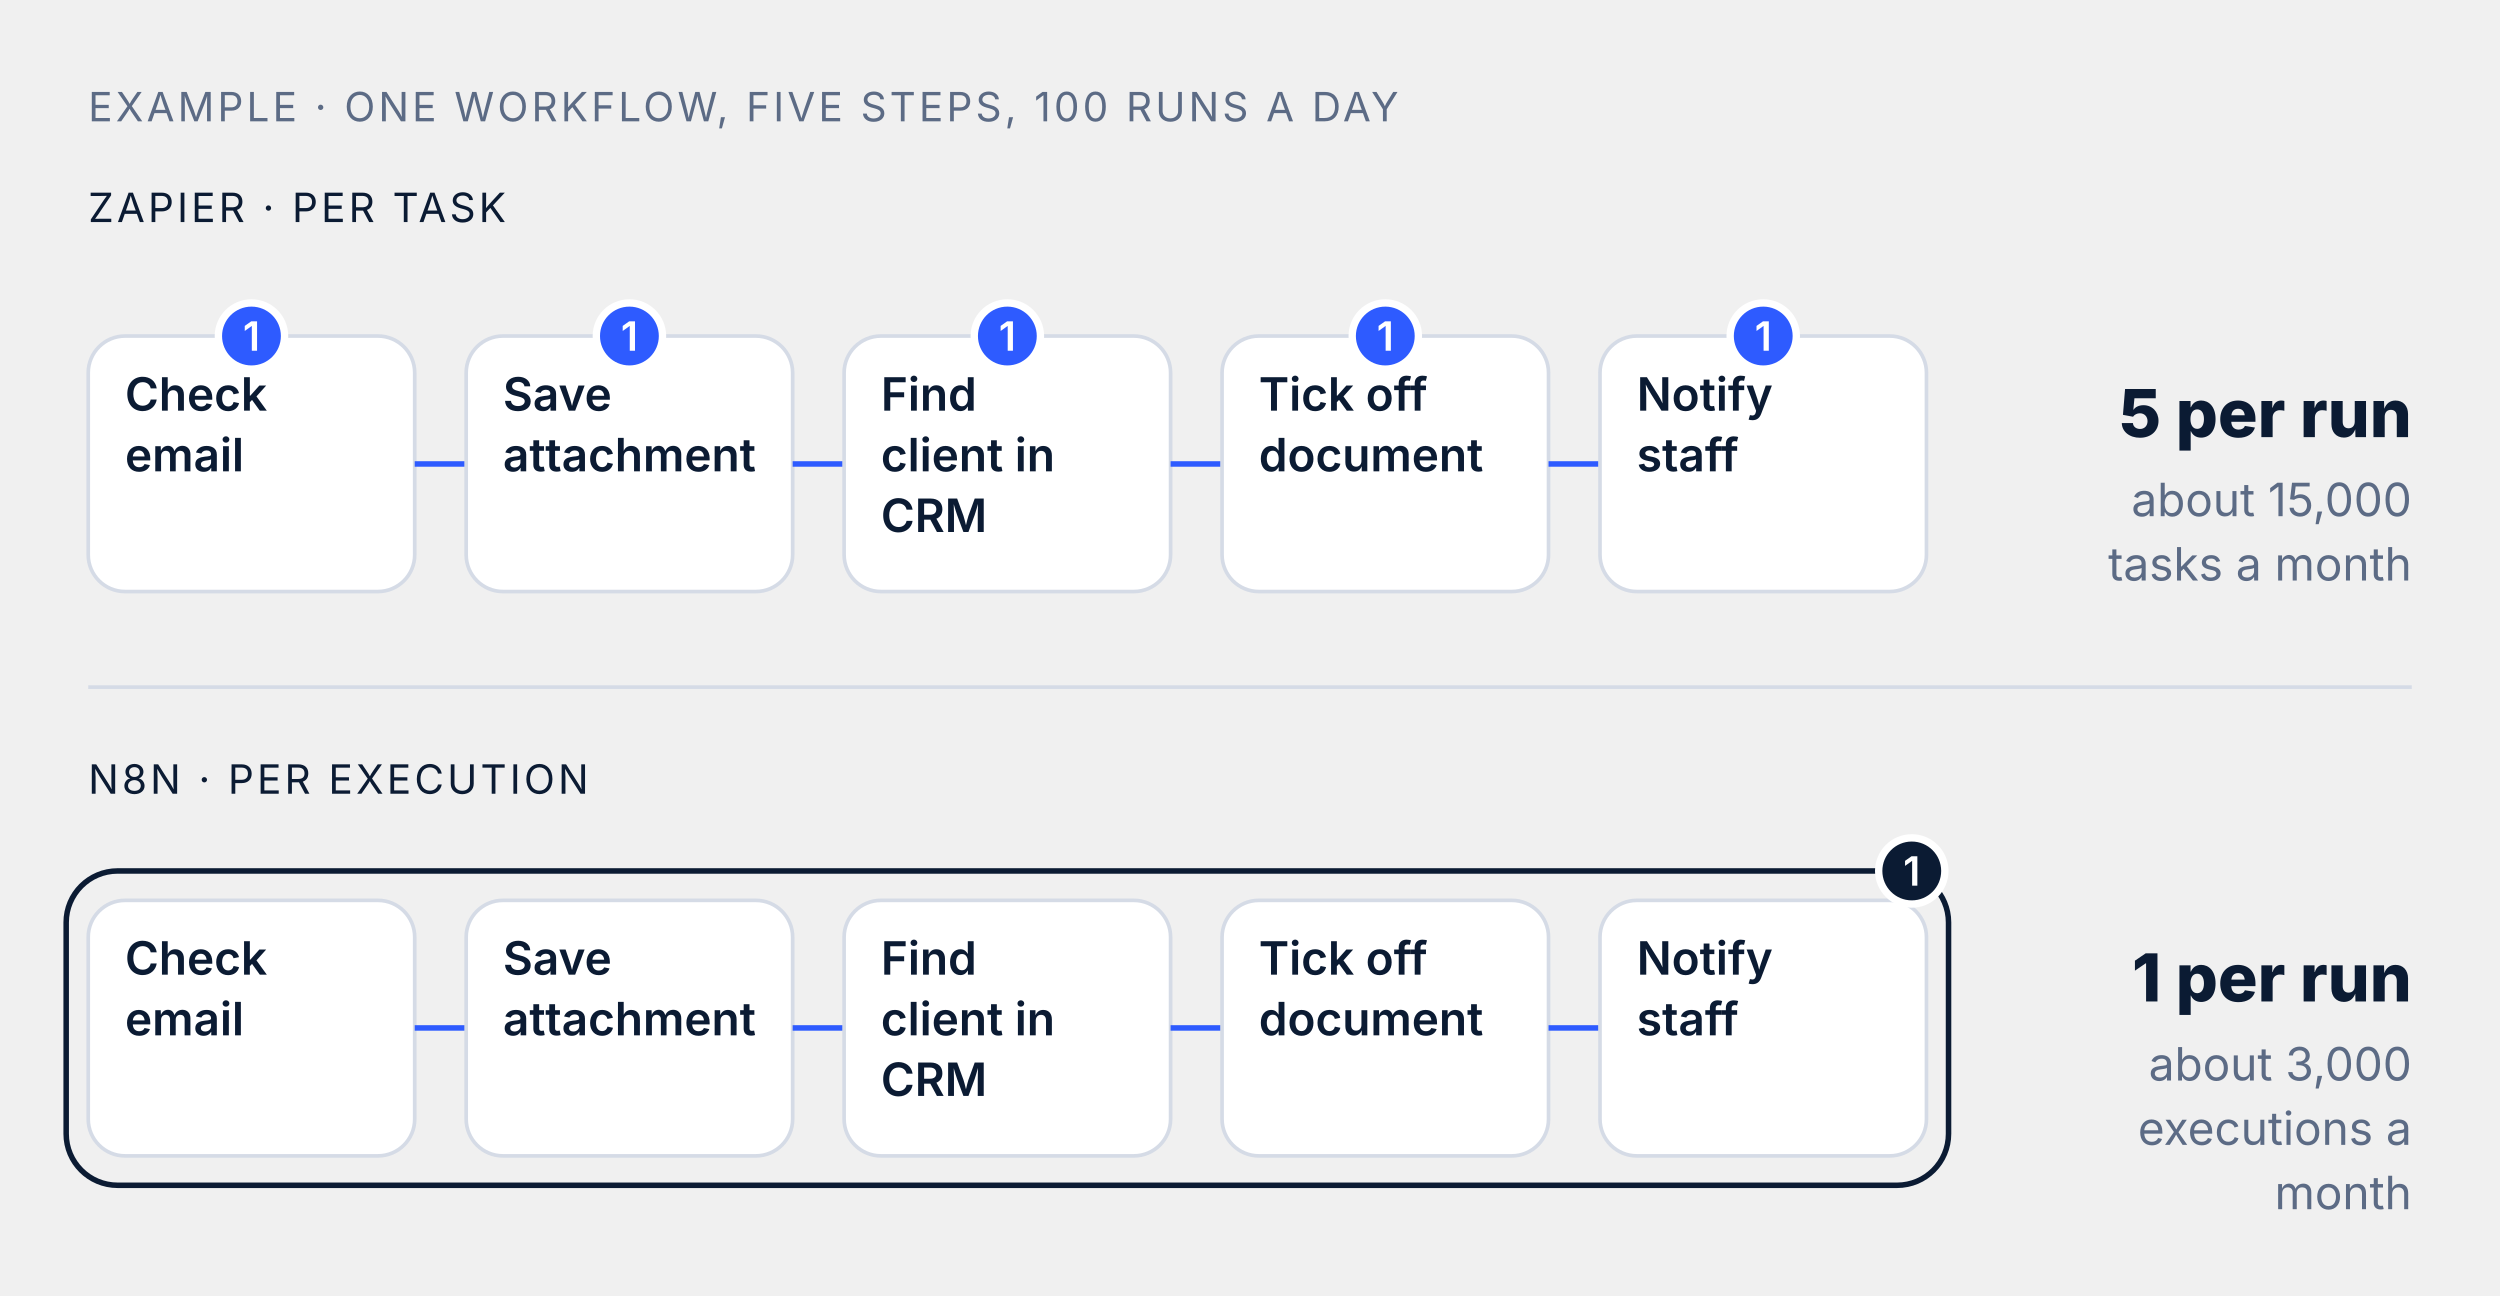
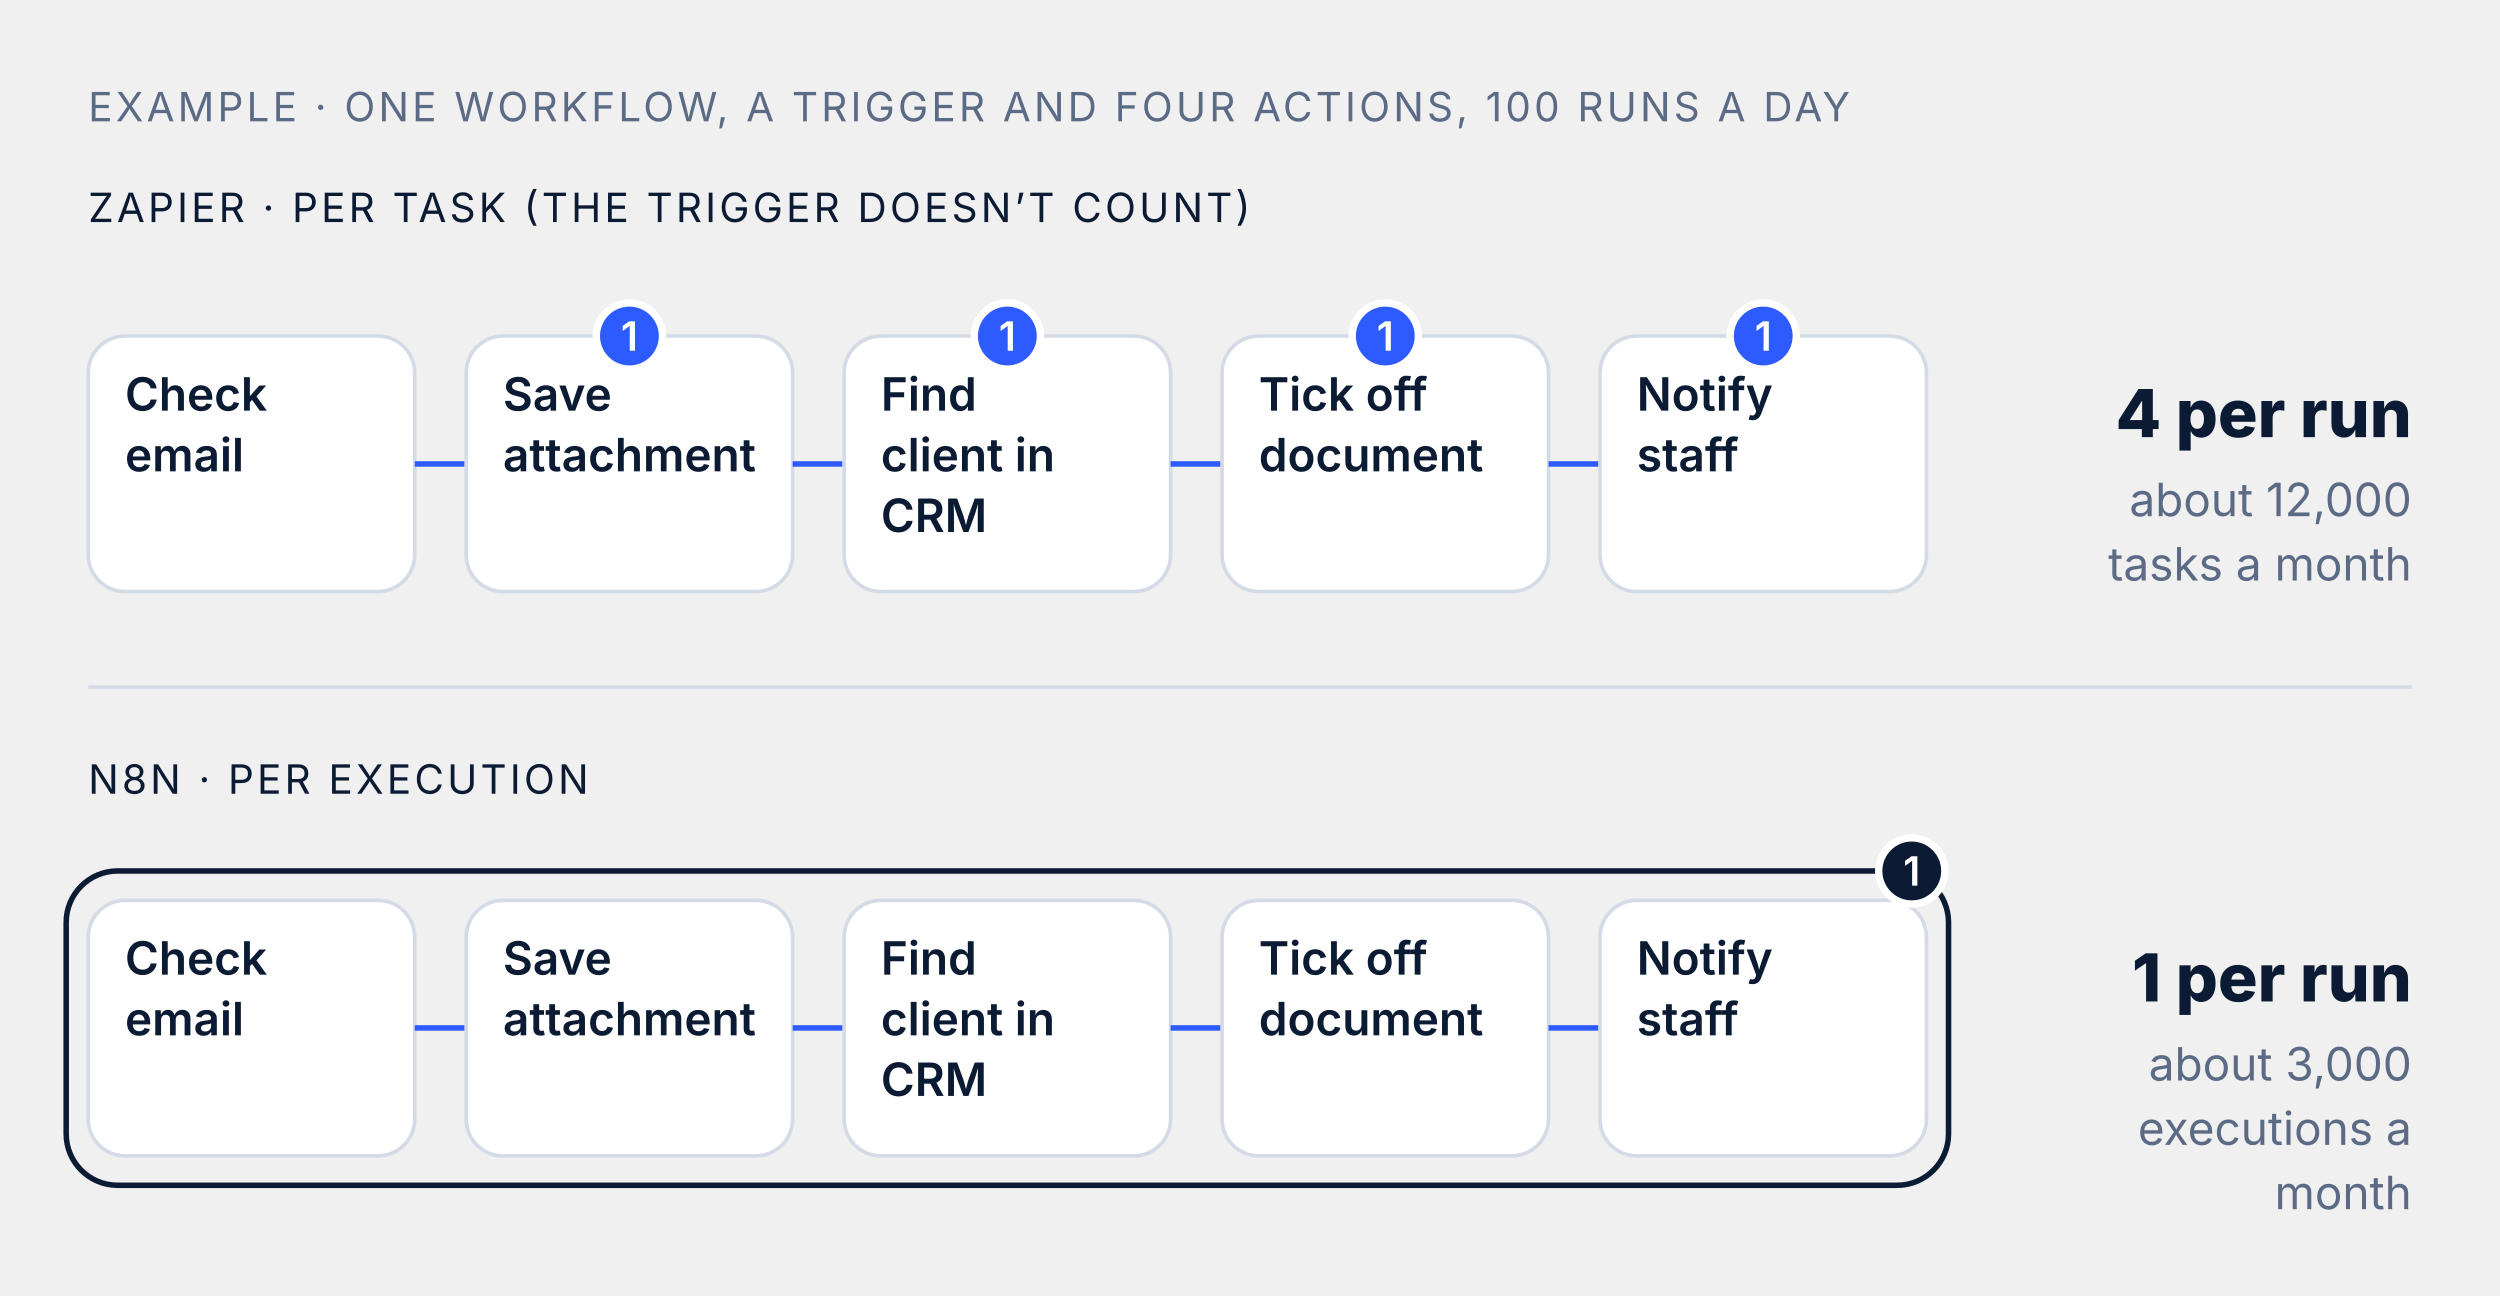
<svg xmlns="http://www.w3.org/2000/svg" width="680" height="352.4" font-family="Inter, system-ui, sans-serif" viewBox="0 0 680 352.4">
-   <text x="24" y="33" fill="#5C6B85" class="m" font-size="11" letter-spacing=".08em">EXAMPLE · ONE WORKFLOW, FIVE STEPS, 100 RUNS A DAY</text>
-   <text x="24" y="60.4" fill="#0B1B33" class="m" font-size="11" letter-spacing=".08em">ZAPIER · PER TASK</text>
-   <rect width="88.8" height="69.5" x="24" y="91.4" fill="#FFF" stroke="#D5DBE6" rx="10" />
-   <text x="34" y="111.7" fill="#0B1B33" font-size="12.5" font-weight="600">Check</text>
-   <text x="34" y="128.2" fill="#0B1B33" font-size="12.5" font-weight="600">email</text>
-   <path fill="none" stroke="#2E5BFF" stroke-width="1.5" d="M112.8 126.2h14" />
-   <circle cx="68.4" cy="91.4" r="9" fill="#2E5BFF" stroke="#FFF" stroke-width="2" />
-   <text x="68.4" y="95.4" fill="#fff" font-size="11" font-weight="600" text-anchor="middle">1</text>
-   <rect width="88.8" height="69.5" x="126.8" y="91.4" fill="#FFF" stroke="#D5DBE6" rx="10" />
-   <text x="136.8" y="111.7" fill="#0B1B33" font-size="12.5" font-weight="600">Save</text>
-   <text x="136.8" y="128.2" fill="#0B1B33" font-size="12.5" font-weight="600">attachment</text>
-   <path fill="none" stroke="#2E5BFF" stroke-width="1.5" d="M215.6 126.2h14" />
-   <circle cx="171.2" cy="91.4" r="9" fill="#2E5BFF" stroke="#FFF" stroke-width="2" />
+   <text x="24" y="33" fill="#5c6b85" class="m" font-size="11" letter-spacing=".08em">EXAMPLE · ONE WORKFLOW, A TRIGGER AND FOUR ACTIONS, 100 RUNS A DAY</text>
+   <text x="24" y="60.4" fill="#0b1b33" class="m" font-size="11" letter-spacing=".08em">ZAPIER · PER TASK (THE TRIGGER DOESN’T COUNT)</text>
+   <rect width="88.8" height="69.5" x="24" y="91.4" fill="#fff" stroke="#d5dbe6" rx="10" />
+   <text x="34" y="111.7" fill="#0b1b33" font-size="12.5" font-weight="600">Check</text>
+   <text x="34" y="128.2" fill="#0b1b33" font-size="12.5" font-weight="600">email</text>
+   <path fill="none" stroke="#2e5bff" stroke-width="1.5" d="M112.8 126.2h14" />
+   <rect width="88.8" height="69.5" x="126.8" y="91.4" fill="#fff" stroke="#d5dbe6" rx="10" />
+   <text x="136.8" y="111.7" fill="#0b1b33" font-size="12.5" font-weight="600">Save</text>
+   <text x="136.8" y="128.2" fill="#0b1b33" font-size="12.5" font-weight="600">attachment</text>
+   <path fill="none" stroke="#2e5bff" stroke-width="1.5" d="M215.6 126.2h14" />
+   <circle cx="171.2" cy="91.4" r="9" fill="#2e5bff" stroke="#fff" stroke-width="2" />
  <text x="171.2" y="95.4" fill="#fff" font-size="11" font-weight="600" text-anchor="middle">1</text>
-   <rect width="88.8" height="69.5" x="229.6" y="91.4" fill="#FFF" stroke="#D5DBE6" rx="10" />
-   <text x="239.6" y="111.7" fill="#0B1B33" font-size="12.5" font-weight="600">Find</text>
-   <text x="239.6" y="128.2" fill="#0B1B33" font-size="12.5" font-weight="600">client in</text>
-   <text x="239.6" y="144.7" fill="#0B1B33" font-size="12.5" font-weight="600">CRM</text>
-   <path fill="none" stroke="#2E5BFF" stroke-width="1.5" d="M318.4 126.2h14" />
-   <circle cx="274" cy="91.4" r="9" fill="#2E5BFF" stroke="#FFF" stroke-width="2" />
+   <rect width="88.8" height="69.5" x="229.6" y="91.4" fill="#fff" stroke="#d5dbe6" rx="10" />
+   <text x="239.6" y="111.7" fill="#0b1b33" font-size="12.5" font-weight="600">Find</text>
+   <text x="239.6" y="128.2" fill="#0b1b33" font-size="12.5" font-weight="600">client in</text>
+   <text x="239.6" y="144.7" fill="#0b1b33" font-size="12.5" font-weight="600">CRM</text>
+   <path fill="none" stroke="#2e5bff" stroke-width="1.5" d="M318.4 126.2h14" />
+   <circle cx="274" cy="91.4" r="9" fill="#2e5bff" stroke="#fff" stroke-width="2" />
  <text x="274" y="95.4" fill="#fff" font-size="11" font-weight="600" text-anchor="middle">1</text>
-   <rect width="88.8" height="69.5" x="332.4" y="91.4" fill="#FFF" stroke="#D5DBE6" rx="10" />
-   <text x="342.4" y="111.7" fill="#0B1B33" font-size="12.5" font-weight="600">Tick off</text>
-   <text x="342.4" y="128.2" fill="#0B1B33" font-size="12.5" font-weight="600">document</text>
-   <path fill="none" stroke="#2E5BFF" stroke-width="1.5" d="M421.2 126.2h14" />
-   <circle cx="376.8" cy="91.4" r="9" fill="#2E5BFF" stroke="#FFF" stroke-width="2" />
+   <rect width="88.8" height="69.5" x="332.4" y="91.4" fill="#fff" stroke="#d5dbe6" rx="10" />
+   <text x="342.4" y="111.7" fill="#0b1b33" font-size="12.5" font-weight="600">Tick off</text>
+   <text x="342.4" y="128.2" fill="#0b1b33" font-size="12.5" font-weight="600">document</text>
+   <path fill="none" stroke="#2e5bff" stroke-width="1.5" d="M421.2 126.2h14" />
+   <circle cx="376.8" cy="91.4" r="9" fill="#2e5bff" stroke="#fff" stroke-width="2" />
  <text x="376.8" y="95.4" fill="#fff" font-size="11" font-weight="600" text-anchor="middle">1</text>
-   <rect width="88.8" height="69.5" x="435.2" y="91.4" fill="#FFF" stroke="#D5DBE6" rx="10" />
-   <text x="445.2" y="111.7" fill="#0B1B33" font-size="12.5" font-weight="600">Notify</text>
-   <text x="445.2" y="128.2" fill="#0B1B33" font-size="12.5" font-weight="600">staff</text>
-   <circle cx="479.6" cy="91.4" r="9" fill="#2E5BFF" stroke="#FFF" stroke-width="2" />
+   <rect width="88.8" height="69.5" x="435.2" y="91.4" fill="#fff" stroke="#d5dbe6" rx="10" />
+   <text x="445.2" y="111.7" fill="#0b1b33" font-size="12.5" font-weight="600">Notify</text>
+   <text x="445.2" y="128.2" fill="#0b1b33" font-size="12.5" font-weight="600">staff</text>
+   <circle cx="479.6" cy="91.4" r="9" fill="#2e5bff" stroke="#fff" stroke-width="2" />
  <text x="479.6" y="95.4" fill="#fff" font-size="11" font-weight="600" text-anchor="middle">1</text>
-   <text x="656" y="118.9" fill="#0B1B33" class="d" font-size="18" font-weight="800" text-anchor="end">5 per run</text>
-   <text x="656" y="140.4" fill="#5C6B85" font-size="12.5" text-anchor="end">about 15,000</text>
-   <text x="656" y="157.9" fill="#5C6B85" font-size="12.5" text-anchor="end">tasks a month</text>
-   <path fill="none" stroke="#D5DBE6" d="M24 186.9h632" />
-   <text x="24" y="215.9" fill="#0B1B33" class="m" font-size="11" letter-spacing=".08em">N8N · PER EXECUTION</text>
-   <rect width="512" height="85.5" x="18" y="236.9" fill="none" stroke="#0B1B33" stroke-width="1.5" rx="14" />
-   <rect width="88.8" height="69.5" x="24" y="244.9" fill="#FFF" stroke="#D5DBE6" rx="10" />
-   <text x="34" y="265.1" fill="#0B1B33" font-size="12.5" font-weight="600">Check</text>
-   <text x="34" y="281.6" fill="#0B1B33" font-size="12.5" font-weight="600">email</text>
-   <path fill="none" stroke="#2E5BFF" stroke-width="1.5" d="M112.8 279.6h14" />
-   <rect width="88.8" height="69.5" x="126.8" y="244.9" fill="#FFF" stroke="#D5DBE6" rx="10" />
-   <text x="136.8" y="265.1" fill="#0B1B33" font-size="12.5" font-weight="600">Save</text>
-   <text x="136.8" y="281.6" fill="#0B1B33" font-size="12.5" font-weight="600">attachment</text>
-   <path fill="none" stroke="#2E5BFF" stroke-width="1.5" d="M215.6 279.6h14" />
-   <rect width="88.8" height="69.5" x="229.6" y="244.9" fill="#FFF" stroke="#D5DBE6" rx="10" />
-   <text x="239.6" y="265.1" fill="#0B1B33" font-size="12.5" font-weight="600">Find</text>
-   <text x="239.6" y="281.6" fill="#0B1B33" font-size="12.5" font-weight="600">client in</text>
-   <text x="239.6" y="298.1" fill="#0B1B33" font-size="12.5" font-weight="600">CRM</text>
-   <path fill="none" stroke="#2E5BFF" stroke-width="1.5" d="M318.4 279.6h14" />
-   <rect width="88.8" height="69.5" x="332.4" y="244.9" fill="#FFF" stroke="#D5DBE6" rx="10" />
-   <text x="342.4" y="265.1" fill="#0B1B33" font-size="12.5" font-weight="600">Tick off</text>
-   <text x="342.4" y="281.6" fill="#0B1B33" font-size="12.5" font-weight="600">document</text>
-   <path fill="none" stroke="#2E5BFF" stroke-width="1.5" d="M421.2 279.6h14" />
-   <rect width="88.8" height="69.5" x="435.2" y="244.9" fill="#FFF" stroke="#D5DBE6" rx="10" />
-   <text x="445.2" y="265.1" fill="#0B1B33" font-size="12.5" font-weight="600">Notify</text>
-   <text x="445.2" y="281.6" fill="#0B1B33" font-size="12.5" font-weight="600">staff</text>
-   <circle cx="520" cy="236.9" r="9" fill="#0B1B33" stroke="#FFF" stroke-width="2" />
+   <text x="656" y="118.9" fill="#0b1b33" class="d" font-size="18" font-weight="800" text-anchor="end">4 per run</text>
+   <text x="656" y="140.4" fill="#5c6b85" font-size="12.5" text-anchor="end">about 12,000</text>
+   <text x="656" y="157.9" fill="#5c6b85" font-size="12.5" text-anchor="end">tasks a month</text>
+   <path fill="none" stroke="#d5dbe6" d="M24 186.9h632" />
+   <text x="24" y="215.9" fill="#0b1b33" class="m" font-size="11" letter-spacing=".08em">N8N · PER EXECUTION</text>
+   <rect width="512" height="85.5" x="18" y="236.9" fill="none" stroke="#0b1b33" stroke-width="1.5" rx="14" />
+   <rect width="88.8" height="69.5" x="24" y="244.9" fill="#fff" stroke="#d5dbe6" rx="10" />
+   <text x="34" y="265.1" fill="#0b1b33" font-size="12.5" font-weight="600">Check</text>
+   <text x="34" y="281.6" fill="#0b1b33" font-size="12.5" font-weight="600">email</text>
+   <path fill="none" stroke="#2e5bff" stroke-width="1.5" d="M112.8 279.6h14" />
+   <rect width="88.8" height="69.5" x="126.8" y="244.9" fill="#fff" stroke="#d5dbe6" rx="10" />
+   <text x="136.8" y="265.1" fill="#0b1b33" font-size="12.5" font-weight="600">Save</text>
+   <text x="136.8" y="281.6" fill="#0b1b33" font-size="12.5" font-weight="600">attachment</text>
+   <path fill="none" stroke="#2e5bff" stroke-width="1.5" d="M215.6 279.6h14" />
+   <rect width="88.8" height="69.5" x="229.6" y="244.9" fill="#fff" stroke="#d5dbe6" rx="10" />
+   <text x="239.6" y="265.1" fill="#0b1b33" font-size="12.5" font-weight="600">Find</text>
+   <text x="239.6" y="281.6" fill="#0b1b33" font-size="12.5" font-weight="600">client in</text>
+   <text x="239.6" y="298.1" fill="#0b1b33" font-size="12.5" font-weight="600">CRM</text>
+   <path fill="none" stroke="#2e5bff" stroke-width="1.5" d="M318.4 279.6h14" />
+   <rect width="88.8" height="69.5" x="332.4" y="244.9" fill="#fff" stroke="#d5dbe6" rx="10" />
+   <text x="342.4" y="265.1" fill="#0b1b33" font-size="12.5" font-weight="600">Tick off</text>
+   <text x="342.4" y="281.6" fill="#0b1b33" font-size="12.5" font-weight="600">document</text>
+   <path fill="none" stroke="#2e5bff" stroke-width="1.5" d="M421.2 279.6h14" />
+   <rect width="88.8" height="69.5" x="435.2" y="244.9" fill="#fff" stroke="#d5dbe6" rx="10" />
+   <text x="445.2" y="265.1" fill="#0b1b33" font-size="12.5" font-weight="600">Notify</text>
+   <text x="445.2" y="281.6" fill="#0b1b33" font-size="12.5" font-weight="600">staff</text>
+   <circle cx="520" cy="236.9" r="9" fill="#0b1b33" stroke="#fff" stroke-width="2" />
  <text x="520" y="240.9" fill="#fff" font-size="11" font-weight="600" text-anchor="middle">1</text>
-   <text x="656" y="272.4" fill="#0B1B33" class="d" font-size="18" font-weight="800" text-anchor="end">1 per run</text>
-   <text x="656" y="293.9" fill="#5C6B85" font-size="12.5" text-anchor="end">about 3,000</text>
-   <text x="656" y="311.4" fill="#5C6B85" font-size="12.5" text-anchor="end">executions a</text>
-   <text x="656" y="328.9" fill="#5C6B85" font-size="12.5" text-anchor="end">month</text>
+   <text x="656" y="272.4" fill="#0b1b33" class="d" font-size="18" font-weight="800" text-anchor="end">1 per run</text>
+   <text x="656" y="293.9" fill="#5c6b85" font-size="12.5" text-anchor="end">about 3,000</text>
+   <text x="656" y="311.4" fill="#5c6b85" font-size="12.5" text-anchor="end">executions a</text>
+   <text x="656" y="328.9" fill="#5c6b85" font-size="12.5" text-anchor="end">month</text>
</svg>
